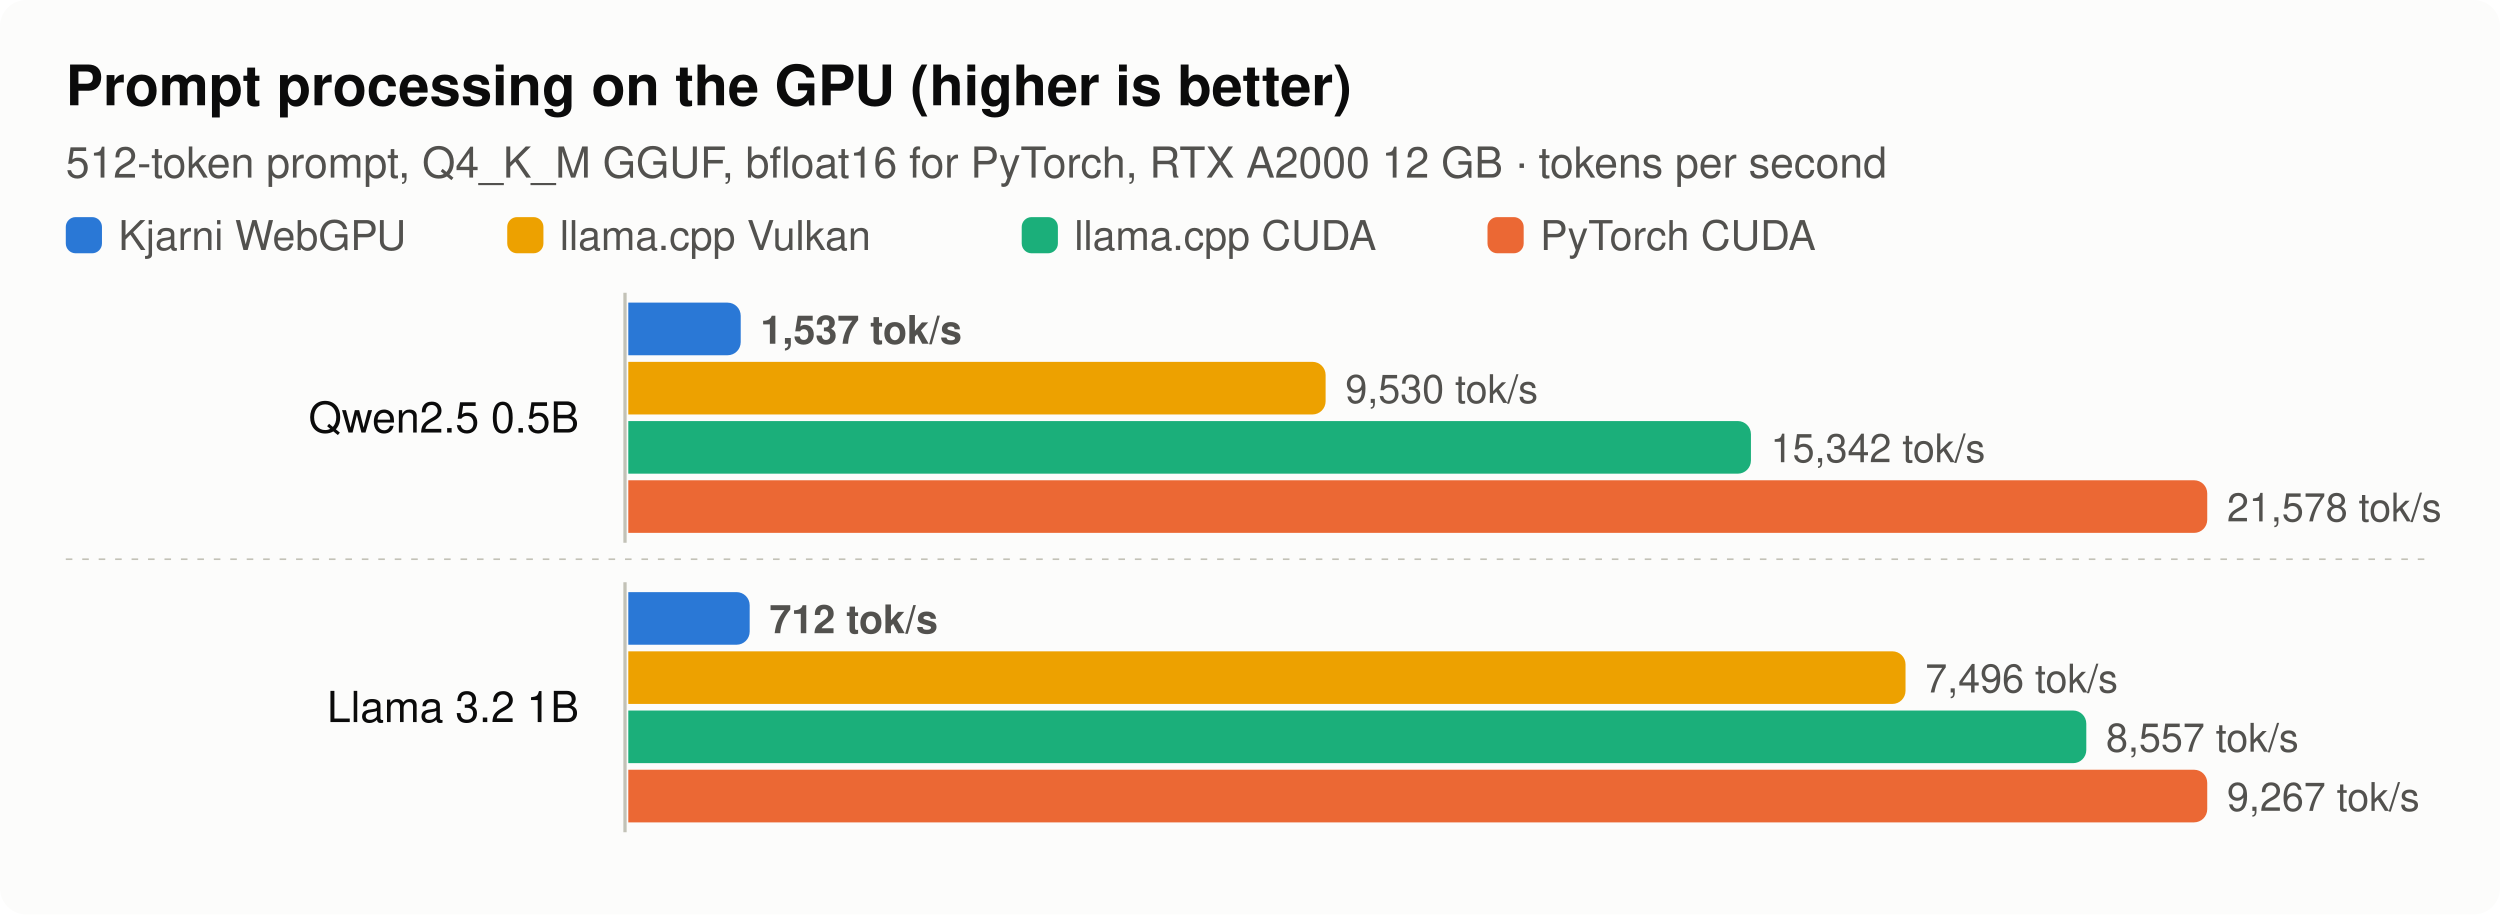
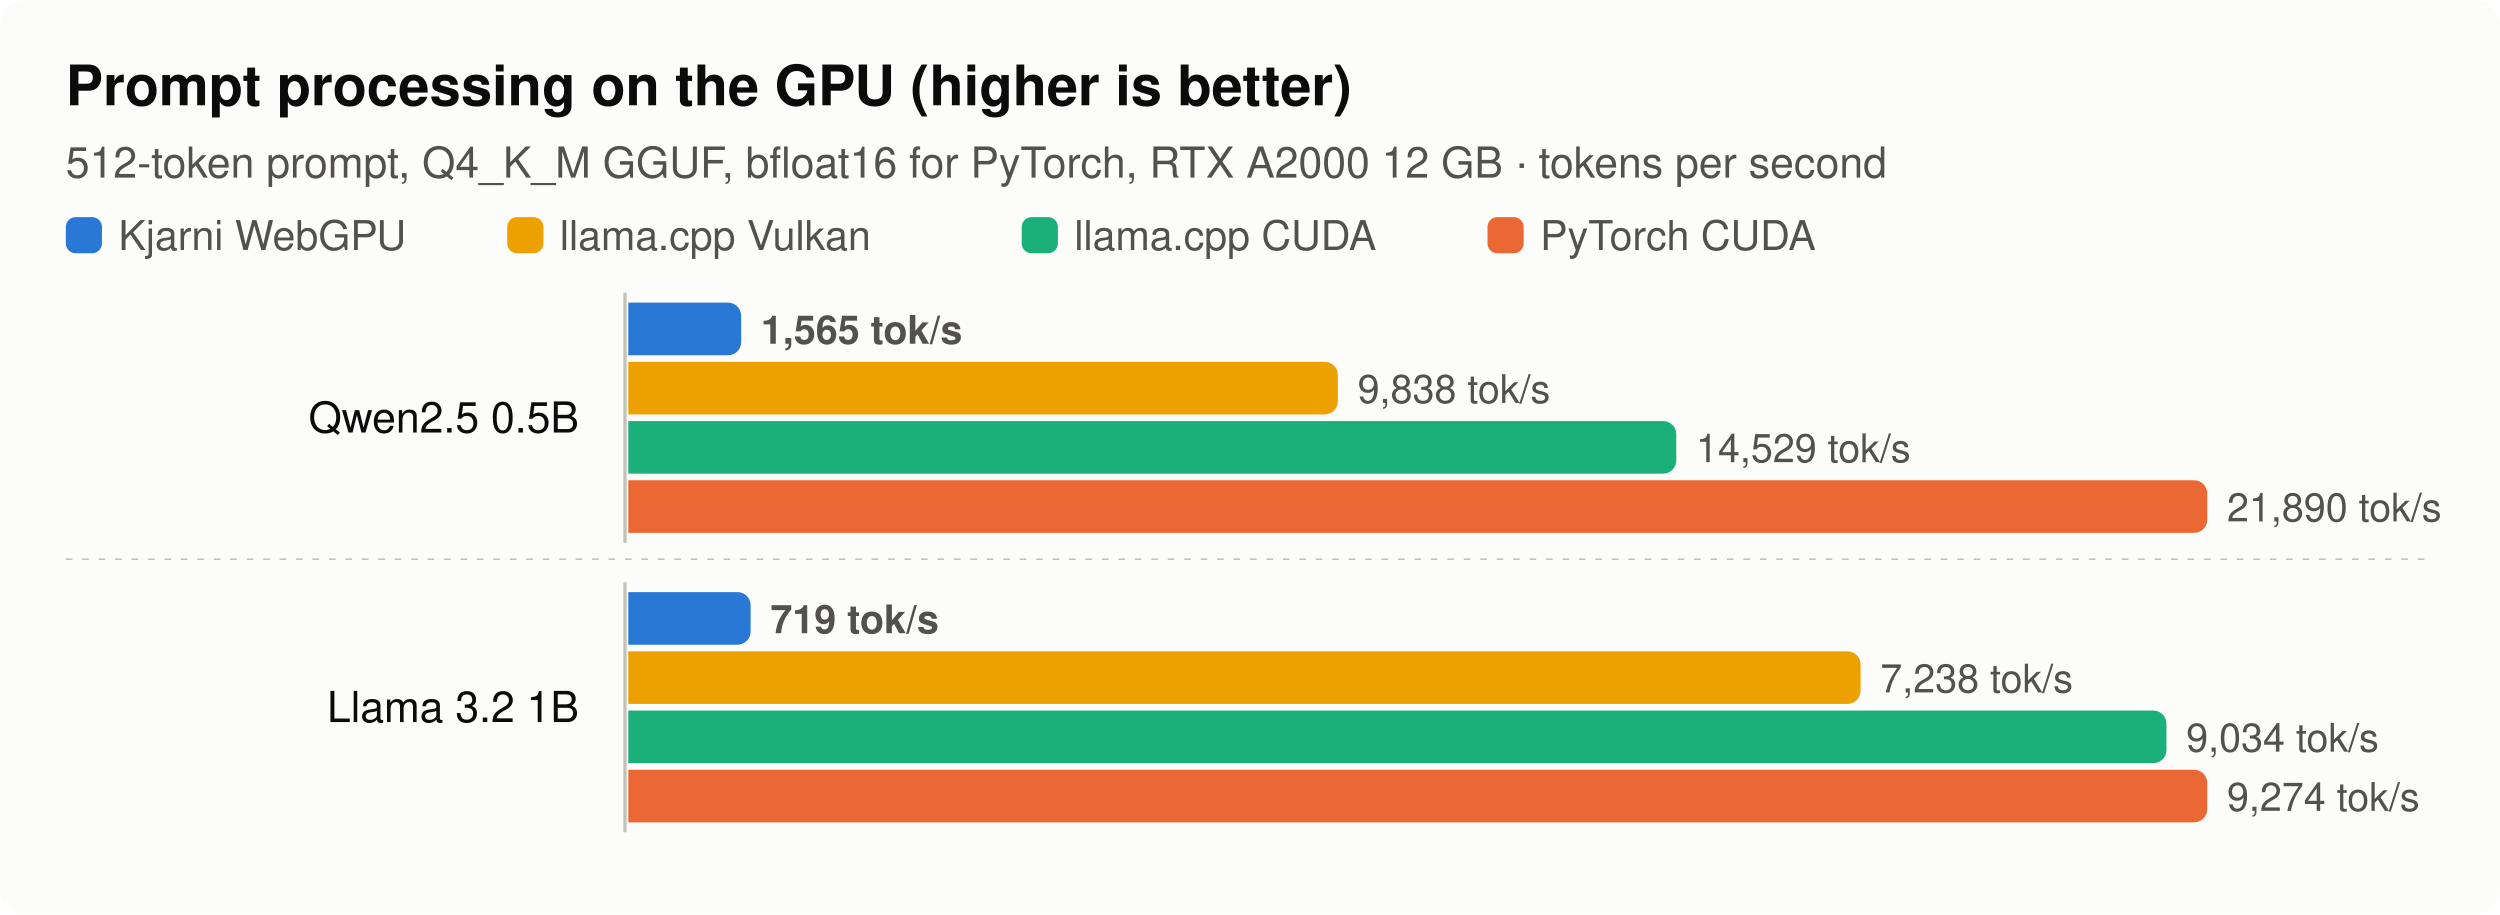
<svg xmlns="http://www.w3.org/2000/svg" width="760" height="278" viewBox="0 0 760 278" font-family="-apple-system, BlinkMacSystemFont, 'Segoe UI', Helvetica, Arial, sans-serif" role="img" aria-label="Prompt processing on the GPU (higher is better)">
  <rect width="760" height="278" rx="8" fill="#fcfcfb" />
  <text x="20" y="32" font-size="17" font-weight="600" fill="#0b0b0b">Prompt processing on the GPU (higher is better)</text>
  <text x="20" y="54" font-size="13" fill="#52514e">512-token prompt, Q4_K_M GGUF, bfloat16 for PyTorch, RTX A2000 12 GB · tokens per second</text>
  <rect x="20" y="66" width="11" height="11" rx="3" fill="#2a78d6" />
  <text x="36" y="76" font-size="12.5" fill="#52514e">Kjarni WebGPU</text>
  <rect x="154.2" y="66" width="11" height="11" rx="3" fill="#eda100" />
  <text x="170.2" y="76" font-size="12.5" fill="#52514e">llama.cpp Vulkan</text>
  <rect x="310.6" y="66" width="11" height="11" rx="3" fill="#1baf7a" />
  <text x="326.6" y="76" font-size="12.5" fill="#52514e">llama.cpp CUDA</text>
  <rect x="452.2" y="66" width="11" height="11" rx="3" fill="#eb6834" />
  <text x="468.2" y="76" font-size="12.5" fill="#52514e">PyTorch CUDA</text>
  <text x="176" y="131.5" text-anchor="end" font-size="13" fill="#0b0b0b">Qwen2.5 0.5B</text>
  <line x1="190" y1="89" x2="190" y2="165" stroke="#c3c2b7" stroke-width="1" />
-   <path d="M191,92 h30.179 a4,4 0 0 1 4,4 v8 a4,4 0 0 1 -4,4 h-30.179 z" fill="#2a78d6" />
-   <text x="231.179" y="104.5" font-size="12" fill="#52514e" font-weight="600">1,537 tok/s</text>
-   <path d="M191,110 h207.987 a4,4 0 0 1 4,4 v8 a4,4 0 0 1 -4,4 h-207.987 z" fill="#eda100" />
-   <text x="408.987" y="122.5" font-size="12" fill="#52514e">9,530 tok/s</text>
-   <path d="M191,128 h337.287 a4,4 0 0 1 4,4 v8 a4,4 0 0 1 -4,4 h-337.287 z" fill="#1baf7a" />
-   <text x="538.287" y="140.5" font-size="12" fill="#52514e">15,342 tok/s</text>
-   <path d="M191,146 h476.0 a4,4 0 0 1 4,4 v8 a4,4 0 0 1 -4,4 h-476.0 z" fill="#eb6834" />
-   <text x="677.0" y="158.5" font-size="12" fill="#52514e">21,578 tok/s</text>
+   <path d="M191,92 h30.313 a4,4 0 0 1 4,4 v8 a4,4 0 0 1 -4,4 h-30.313 z" fill="#2a78d6" />
+   <text x="231.313" y="104.5" font-size="12" fill="#52514e" font-weight="600">1,565 tok/s</text>
+   <path d="M191,110 h211.719 a4,4 0 0 1 4,4 v8 a4,4 0 0 1 -4,4 h-211.719 z" fill="#eda100" />
+   <text x="412.719" y="122.5" font-size="12" fill="#52514e">9,838 tok/s</text>
+   <path d="M191,128 h314.589 a4,4 0 0 1 4,4 v8 a4,4 0 0 1 -4,4 h-314.589 z" fill="#1baf7a" />
+   <text x="515.589" y="140.5" font-size="12" fill="#52514e">14,529 tok/s</text>
+   <path d="M191,146 h476 a4,4 0 0 1 4,4 v8 a4,4 0 0 1 -4,4 h-476 z" fill="#eb6834" />
+   <text x="677.0" y="158.5" font-size="12" fill="#52514e">21,890 tok/s</text>
  <line x1="20" y1="170.0" x2="740" y2="170.0" stroke="#c3c2b7" stroke-width="0.5" stroke-dasharray="2 3" />
  <text x="176" y="219.5" text-anchor="end" font-size="13" fill="#0b0b0b">Llama 3.2 1B</text>
  <line x1="190" y1="177" x2="190" y2="253" stroke="#c3c2b7" stroke-width="1" />
-   <path d="M191,180 h32.904 a4,4 0 0 1 4,4 v8 a4,4 0 0 1 -4,4 h-32.904 z" fill="#2a78d6" />
-   <text x="233.904" y="192.5" font-size="12" fill="#52514e" font-weight="600">712 tok/s</text>
-   <path d="M191,198 h384.281 a4,4 0 0 1 4,4 v8 a4,4 0 0 1 -4,4 h-384.281 z" fill="#eda100" />
-   <text x="585.281" y="210.5" font-size="12" fill="#52514e">7,496 tok/s</text>
-   <path d="M191,216 h439.235 a4,4 0 0 1 4,4 v8 a4,4 0 0 1 -4,4 h-439.235 z" fill="#1baf7a" />
-   <text x="640.235" y="228.5" font-size="12" fill="#52514e">8,557 tok/s</text>
-   <path d="M191,234 h476 a4,4 0 0 1 4,4 v8 a4,4 0 0 1 -4,4 h-476 z" fill="#eb6834" />
-   <text x="677.0" y="246.5" font-size="12" fill="#52514e">9,267 tok/s</text>
+   <path d="M191,180 h33.19 a4,4 0 0 1 4,4 v8 a4,4 0 0 1 -4,4 h-33.19 z" fill="#2a78d6" />
+   <text x="234.19" y="192.5" font-size="12" fill="#52514e" font-weight="600">719 tok/s</text>
+   <path d="M191,198 h370.615 a4,4 0 0 1 4,4 v8 a4,4 0 0 1 -4,4 h-370.615 z" fill="#eda100" />
+   <text x="571.615" y="210.5" font-size="12" fill="#52514e">7,238 tok/s</text>
+   <path d="M191,216 h463.601 a4,4 0 0 1 4,4 v8 a4,4 0 0 1 -4,4 h-463.601 z" fill="#1baf7a" />
+   <text x="664.601" y="228.5" font-size="12" fill="#52514e">9,034 tok/s</text>
+   <path d="M191,234 h476.0 a4,4 0 0 1 4,4 v8 a4,4 0 0 1 -4,4 h-476.0 z" fill="#eb6834" />
+   <text x="677.0" y="246.5" font-size="12" fill="#52514e">9,274 tok/s</text>
</svg>
